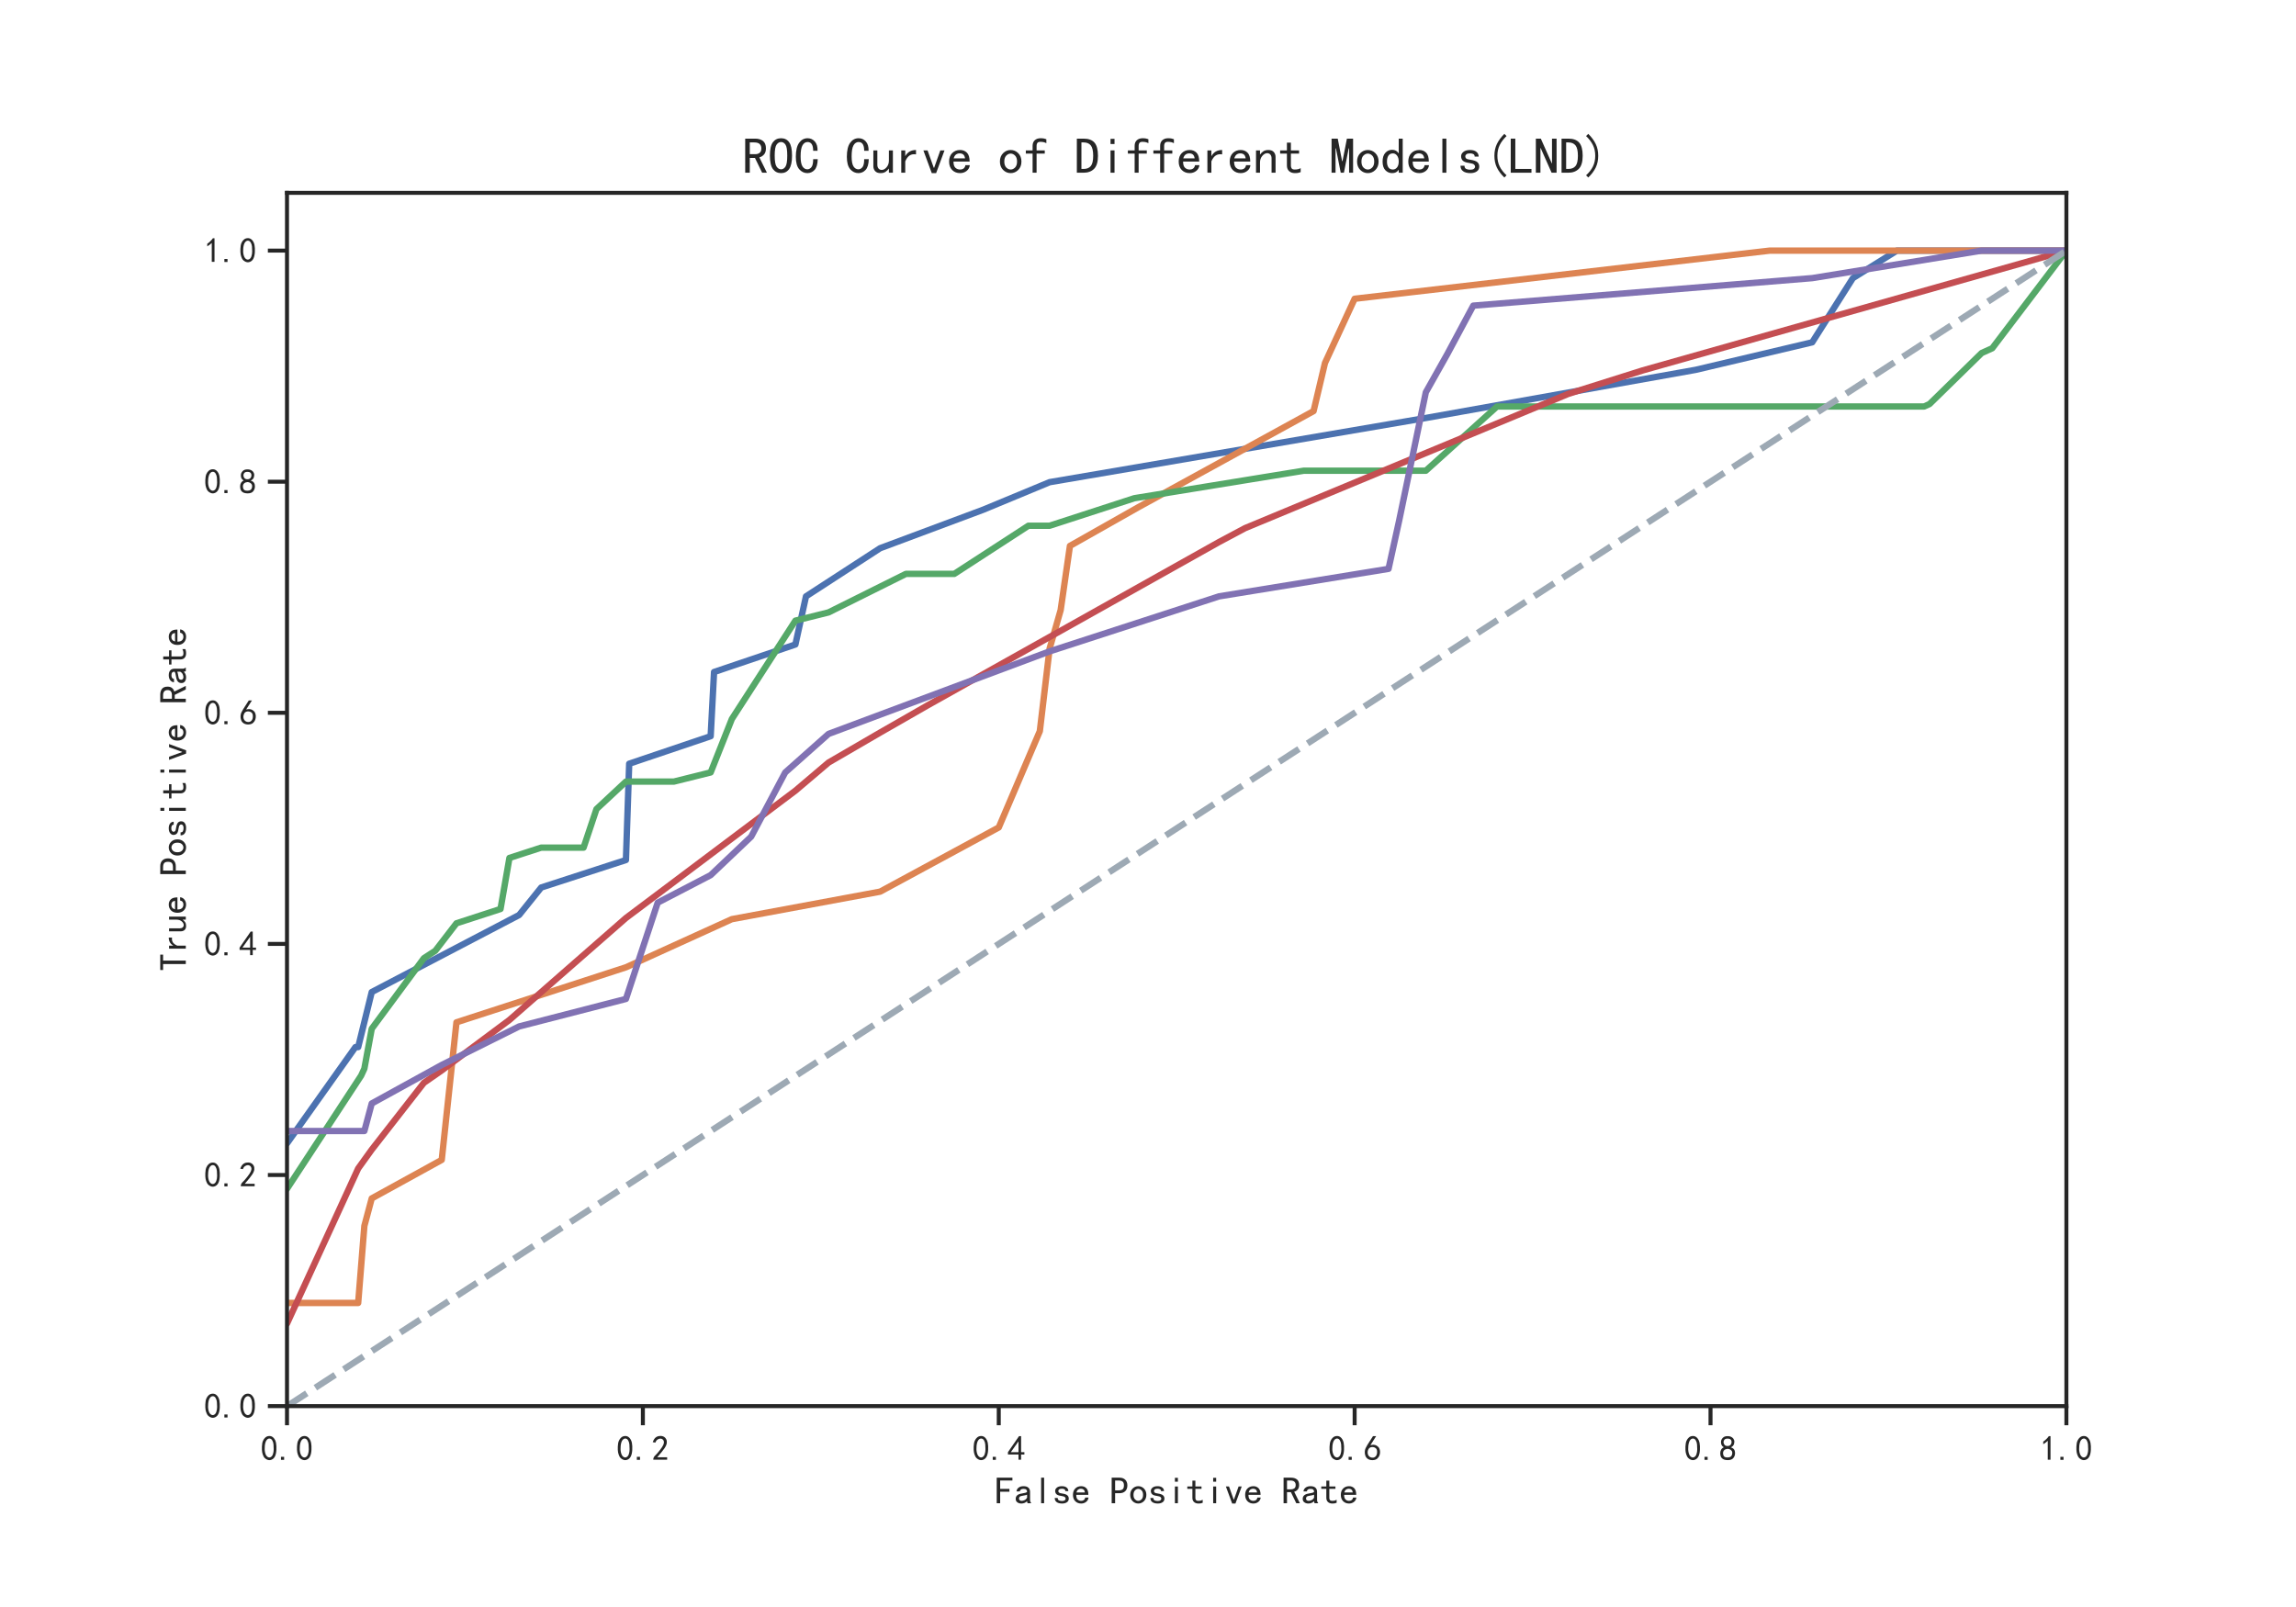
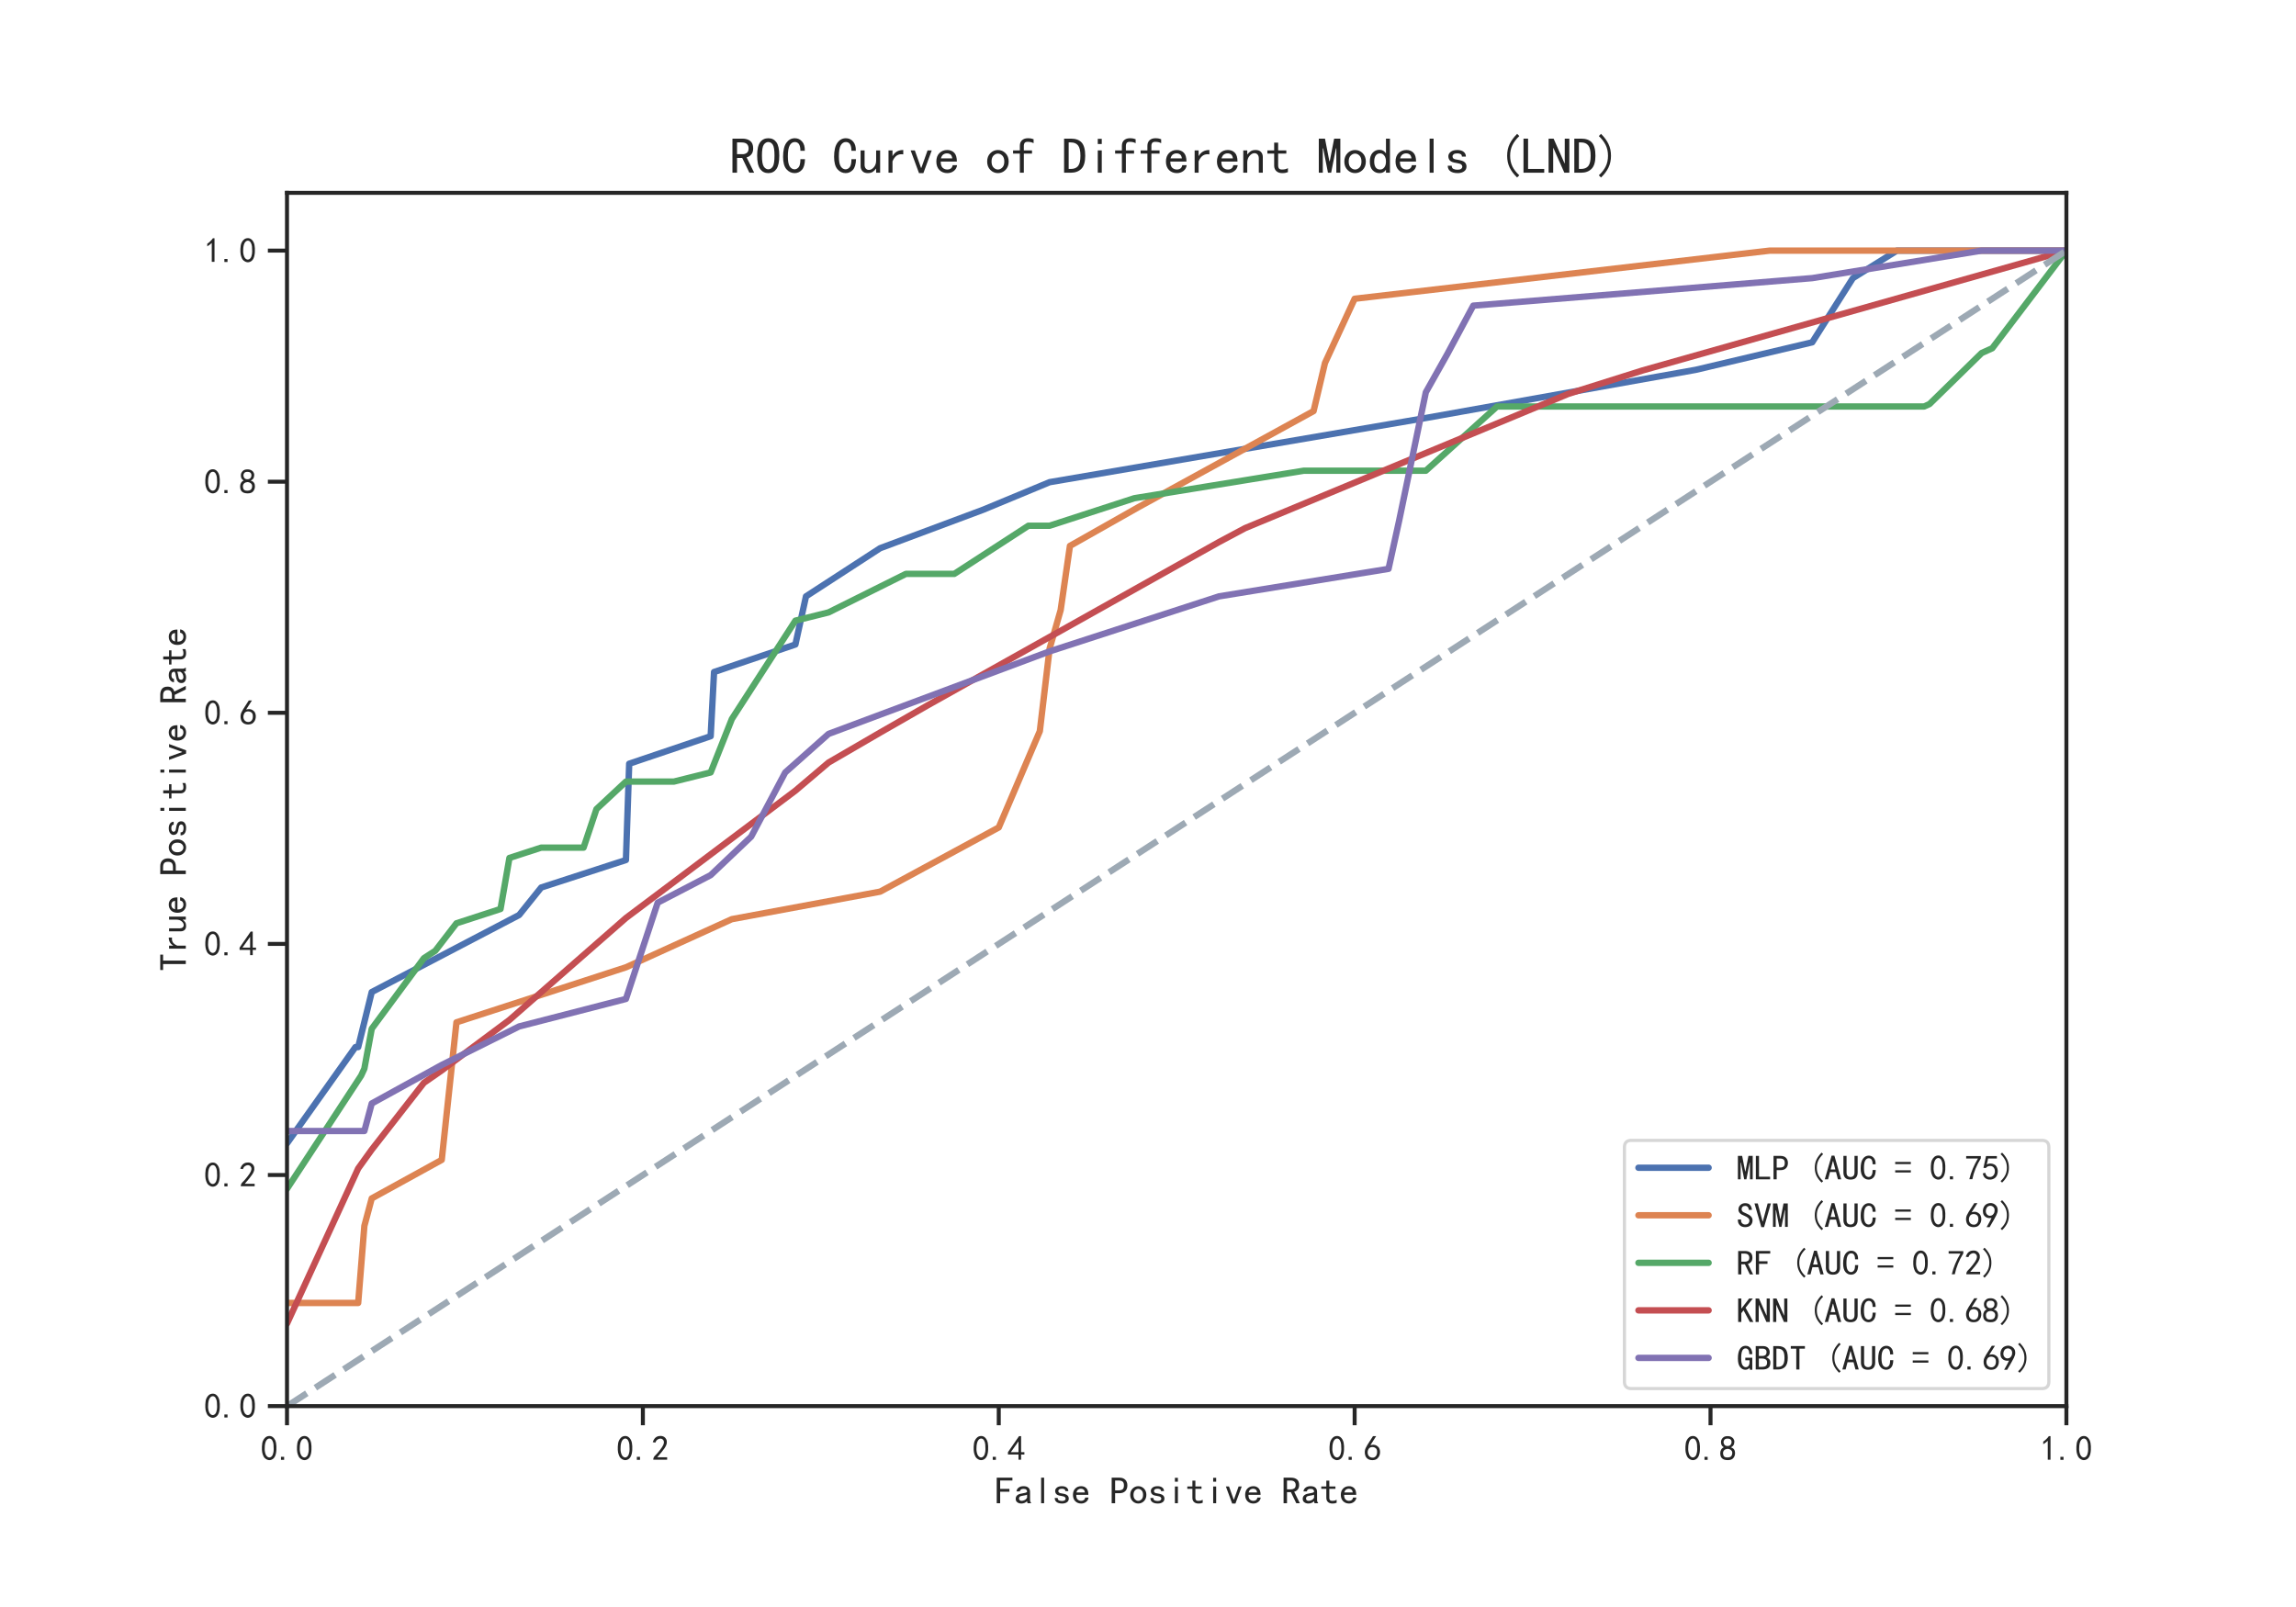
<svg xmlns="http://www.w3.org/2000/svg" xmlns:xlink="http://www.w3.org/1999/xlink" width="720pt" height="504pt" viewBox="0 0 720 504" version="1.1">
  <defs>
    <style type="text/css">*{stroke-linejoin: round; stroke-linecap: butt}</style>
  </defs>
  <g id="figure_1">
    <g id="patch_1">
      <path d="M 0 504  L 720 504  L 720 0  L 0 0  z " style="fill: #ffffff" />
    </g>
    <g id="axes_1">
      <g id="patch_2">
        <path d="M 90 441  L 648 441  L 648 60.48  L 90 60.48  z " style="fill: #ffffff" />
      </g>
      <g id="matplotlib.axis_1">
        <g id="xtick_1">
          <g id="line2d_1">
            <defs>
-               <path id="m2eb7b41cb4" d="M 0 0  L 0 6  " style="stroke: #262626; stroke-width: 1.25" />
-             </defs>
-             <g>
-               <use xlink:href="#m2eb7b41cb4" x="90" y="441" style="fill: #262626; stroke: #262626; stroke-width: 1.25" />
+               <path id="md70f7935f8" d="M 0 0  L 0 6  " style="stroke: #262626; stroke-width: 1.25" />
+             </defs>
+             <g>
+               <use xlink:href="#md70f7935f8" x="90" y="441" style="fill: #262626; stroke: #262626; stroke-width: 1.25" />
            </g>
          </g>
          <g id="text_1">
            <g style="fill: #262626" transform="translate(81.75 458.0625)scale(0.11 -0.11)">
              <defs>
                <path id="SimHei-30" d="M 225 2537  Q 250 3200 412 3587  Q 575 3975 875 4225  Q 1175 4475 1612 4475  Q 2050 4475 2375 4112  Q 2700 3750 2800 3200  Q 2900 2650 2862 1937  Q 2825 1225 2612 775  Q 2400 325 1975 150  Q 1550 -25 1125 187  Q 700 400 525 750  Q 350 1100 275 1487  Q 200 1875 225 2537  z M 750 2687  Q 675 2000 800 1462  Q 925 925 1212 700  Q 1500 475 1800 612  Q 2100 750 2237 1162  Q 2375 1575 2375 2062  Q 2375 2550 2337 2950  Q 2300 3350 2112 3675  Q 1925 4000 1612 4012  Q 1300 4025 1062 3700  Q 825 3375 750 2687  z " transform="scale(0.015625)" />
                <path id="SimHei-2e" d="M 1075 125  L 500 125  L 500 675  L 1075 675  L 1075 125  z " transform="scale(0.015625)" />
              </defs>
              <use xlink:href="#SimHei-30" />
              <use xlink:href="#SimHei-2e" x="50" />
              <use xlink:href="#SimHei-30" x="100" />
            </g>
          </g>
        </g>
        <g id="xtick_2">
          <g id="line2d_2">
            <g>
-               <use xlink:href="#m2eb7b41cb4" x="201.6" y="441" style="fill: #262626; stroke: #262626; stroke-width: 1.25" />
+               <use xlink:href="#md70f7935f8" x="201.6" y="441" style="fill: #262626; stroke: #262626; stroke-width: 1.25" />
            </g>
          </g>
          <g id="text_2">
            <g style="fill: #262626" transform="translate(193.35 458.0625)scale(0.11 -0.11)">
              <defs>
                <path id="SimHei-32" d="M 300 250  Q 325 625 650 925  Q 975 1225 1475 1862  Q 1975 2500 2125 2850  Q 2275 3200 2237 3450  Q 2200 3700 2000 3862  Q 1800 4025 1537 4000  Q 1275 3975 1037 3800  Q 800 3625 675 3275  L 200 3350  Q 400 3925 712 4187  Q 1025 4450 1450 4475  Q 1700 4500 1900 4462  Q 2100 4425 2312 4287  Q 2525 4150 2662 3875  Q 2800 3600 2762 3212  Q 2725 2825 2375 2287  Q 2025 1750 1025 600  L 2825 600  L 2825 150  L 300 150  L 300 250  z " transform="scale(0.015625)" />
              </defs>
              <use xlink:href="#SimHei-30" />
              <use xlink:href="#SimHei-2e" x="50" />
              <use xlink:href="#SimHei-32" x="100" />
            </g>
          </g>
        </g>
        <g id="xtick_3">
          <g id="line2d_3">
            <g>
-               <use xlink:href="#m2eb7b41cb4" x="313.2" y="441" style="fill: #262626; stroke: #262626; stroke-width: 1.25" />
+               <use xlink:href="#md70f7935f8" x="313.2" y="441" style="fill: #262626; stroke: #262626; stroke-width: 1.25" />
            </g>
          </g>
          <g id="text_3">
            <g style="fill: #262626" transform="translate(304.95 458.0625)scale(0.11 -0.11)">
              <defs>
                <path id="SimHei-34" d="M 2000 1100  L 75 1100  L 75 1525  L 2100 4450  L 2475 4450  L 2475 1525  L 3075 1525  L 3075 1100  L 2475 1100  L 2475 150  L 2000 150  L 2000 1100  z M 2000 1525  L 2000 3500  L 600 1525  L 2000 1525  z " transform="scale(0.015625)" />
              </defs>
              <use xlink:href="#SimHei-30" />
              <use xlink:href="#SimHei-2e" x="50" />
              <use xlink:href="#SimHei-34" x="100" />
            </g>
          </g>
        </g>
        <g id="xtick_4">
          <g id="line2d_4">
            <g>
-               <use xlink:href="#m2eb7b41cb4" x="424.8" y="441" style="fill: #262626; stroke: #262626; stroke-width: 1.25" />
+               <use xlink:href="#md70f7935f8" x="424.8" y="441" style="fill: #262626; stroke: #262626; stroke-width: 1.25" />
            </g>
          </g>
          <g id="text_4">
            <g style="fill: #262626" transform="translate(416.55 458.0625)scale(0.11 -0.11)">
              <defs>
                <path id="SimHei-36" d="M 250 1612  Q 275 1975 387 2225  Q 500 2475 725 2850  L 1750 4450  L 2325 4450  L 1275 2800  Q 1950 2975 2350 2750  Q 2750 2525 2887 2237  Q 3025 1950 3037 1612  Q 3050 1275 2937 950  Q 2825 625 2537 362  Q 2250 100 1737 75  Q 1225 50 862 262  Q 500 475 362 862  Q 225 1250 250 1612  z M 1025 787  Q 1250 550 1625 525  Q 2000 500 2250 775  Q 2500 1050 2500 1575  Q 2500 2100 2187 2300  Q 1875 2500 1487 2450  Q 1100 2400 925 2075  Q 750 1750 775 1387  Q 800 1025 1025 787  z " transform="scale(0.015625)" />
              </defs>
              <use xlink:href="#SimHei-30" />
              <use xlink:href="#SimHei-2e" x="50" />
              <use xlink:href="#SimHei-36" x="100" />
            </g>
          </g>
        </g>
        <g id="xtick_5">
          <g id="line2d_5">
            <g>
-               <use xlink:href="#m2eb7b41cb4" x="536.4" y="441" style="fill: #262626; stroke: #262626; stroke-width: 1.25" />
+               <use xlink:href="#md70f7935f8" x="536.4" y="441" style="fill: #262626; stroke: #262626; stroke-width: 1.25" />
            </g>
          </g>
          <g id="text_5">
            <g style="fill: #262626" transform="translate(528.15 458.0625)scale(0.11 -0.11)">
              <defs>
                <path id="SimHei-38" d="M 175 1375  Q 175 1675 325 1962  Q 475 2250 825 2425  Q 525 2600 425 2812  Q 325 3025 312 3300  Q 300 3575 387 3775  Q 475 3975 650 4150  Q 825 4325 1037 4387  Q 1250 4450 1500 4450  Q 1750 4450 1950 4400  Q 2150 4350 2375 4187  Q 2600 4025 2700 3725  Q 2800 3425 2687 3025  Q 2575 2625 2100 2400  Q 2525 2275 2700 2012  Q 2875 1750 2875 1375  Q 2875 1000 2762 775  Q 2650 550 2512 400  Q 2375 250 2137 162  Q 1900 75 1537 75  Q 1175 75 912 162  Q 650 250 475 425  Q 300 600 237 837  Q 175 1075 175 1375  z M 687 1400  Q 675 1100 787 875  Q 900 650 1200 587  Q 1500 525 1825 600  Q 2150 675 2275 950  Q 2400 1225 2362 1500  Q 2325 1775 2050 1962  Q 1775 2150 1450 2125  Q 1125 2100 912 1900  Q 700 1700 687 1400  z M 775 3350  Q 775 3100 950 2875  Q 1125 2650 1500 2650  Q 1875 2650 2062 2875  Q 2250 3100 2237 3412  Q 2225 3725 2012 3875  Q 1800 4025 1437 4000  Q 1075 3975 925 3787  Q 775 3600 775 3350  z " transform="scale(0.015625)" />
              </defs>
              <use xlink:href="#SimHei-30" />
              <use xlink:href="#SimHei-2e" x="50" />
              <use xlink:href="#SimHei-38" x="100" />
            </g>
          </g>
        </g>
        <g id="xtick_6">
          <g id="line2d_6">
            <g>
-               <use xlink:href="#m2eb7b41cb4" x="648" y="441" style="fill: #262626; stroke: #262626; stroke-width: 1.25" />
+               <use xlink:href="#md70f7935f8" x="648" y="441" style="fill: #262626; stroke: #262626; stroke-width: 1.25" />
            </g>
          </g>
          <g id="text_6">
            <g style="fill: #262626" transform="translate(639.75 458.0625)scale(0.11 -0.11)">
              <defs>
                <path id="SimHei-31" d="M 1400 3600  Q 1075 3275 575 2975  L 575 3450  Q 1200 3875 1600 4450  L 1900 4450  L 1900 150  L 1400 150  L 1400 3600  z " transform="scale(0.015625)" />
              </defs>
              <use xlink:href="#SimHei-31" />
              <use xlink:href="#SimHei-2e" x="50" />
              <use xlink:href="#SimHei-30" x="100" />
            </g>
          </g>
        </g>
        <g id="text_7">
          <g style="fill: #262626" transform="translate(312 471.6875)scale(0.12 -0.12)">
            <defs>
              <path id="SimHei-46" d="M 2925 3925  L 875 3925  L 875 2525  L 2425 2525  L 2425 2050  L 875 2050  L 875 125  L 300 125  L 300 4400  L 2925 4400  L 2925 3925  z " transform="scale(0.015625)" />
              <path id="SimHei-61" d="M 2875 125  L 2275 125  Q 2225 175 2200 262  Q 2175 350 2175 475  Q 2000 275 1750 175  Q 1500 75 1225 75  Q 825 75 550 275  Q 275 475 275 850  Q 275 1225 525 1450  Q 775 1675 1300 1750  Q 1650 1800 1912 1875  Q 2175 1950 2175 2075  Q 2175 2225 2062 2375  Q 1950 2525 1575 2525  Q 1275 2525 1137 2412  Q 1000 2300 950 2100  L 400 2100  Q 450 2500 762 2737  Q 1075 2975 1575 2975  Q 2125 2975 2400 2725  Q 2675 2475 2675 2025  L 2675 650  Q 2675 500 2725 375  Q 2775 250 2875 125  z M 2175 1050  L 2175 1550  Q 2025 1500 1887 1462  Q 1750 1425 1425 1375  Q 1050 1325 937 1200  Q 825 1075 825 900  Q 825 750 937 637  Q 1050 525 1275 525  Q 1500 525 1762 650  Q 2025 775 2175 1050  z " transform="scale(0.015625)" />
              <path id="SimHei-6c" d="M 1825 125  L 1325 125  L 1325 4400  L 1825 4400  L 1825 125  z " transform="scale(0.015625)" />
              <path id="SimHei-73" d="M 2750 900  Q 2750 500 2437 287  Q 2125 75 1650 75  Q 1050 75 725 312  Q 400 550 400 1000  L 900 1000  Q 900 700 1112 600  Q 1325 500 1625 500  Q 1925 500 2075 612  Q 2225 725 2225 900  Q 2225 1025 2100 1150  Q 1975 1275 1475 1350  Q 900 1425 687 1637  Q 475 1850 475 2200  Q 475 2500 762 2737  Q 1050 2975 1600 2975  Q 2100 2975 2387 2750  Q 2675 2525 2675 2150  L 2175 2150  Q 2175 2375 2012 2462  Q 1850 2550 1600 2550  Q 1275 2550 1137 2437  Q 1000 2325 1000 2175  Q 1000 2000 1125 1900  Q 1250 1800 1650 1750  Q 2300 1650 2525 1437  Q 2750 1225 2750 900  z " transform="scale(0.015625)" />
              <path id="SimHei-65" d="M 2850 1075  Q 2800 625 2450 350  Q 2100 75 1625 75  Q 1025 75 637 462  Q 250 850 250 1525  Q 250 2200 637 2587  Q 1025 2975 1625 2975  Q 2150 2975 2487 2637  Q 2825 2300 2825 1525  L 800 1525  Q 800 975 1037 750  Q 1275 525 1625 525  Q 1900 525 2075 662  Q 2250 800 2300 1075  L 2850 1075  z M 2250 1925  Q 2200 2275 2025 2412  Q 1850 2550 1575 2550  Q 1325 2550 1125 2412  Q 925 2275 825 1925  L 2250 1925  z " transform="scale(0.015625)" />
              <path id="SimHei-20" transform="scale(0.015625)" />
              <path id="SimHei-50" d="M 2950 3100  Q 2950 2500 2600 2150  Q 2250 1800 1625 1800  L 900 1800  L 900 125  L 325 125  L 325 4400  L 1625 4400  Q 2250 4400 2600 4050  Q 2950 3700 2950 3100  z M 2375 3100  Q 2375 3575 2150 3750  Q 1925 3925 1475 3925  L 900 3925  L 900 2275  L 1475 2275  Q 1925 2275 2150 2450  Q 2375 2625 2375 3100  z " transform="scale(0.015625)" />
              <path id="SimHei-6f" d="M 2925 1525  Q 2925 875 2525 475  Q 2125 75 1575 75  Q 1025 75 625 475  Q 225 875 225 1525  Q 225 2175 625 2575  Q 1025 2975 1575 2975  Q 2125 2975 2525 2575  Q 2925 2175 2925 1525  z M 2375 1525  Q 2375 2025 2125 2275  Q 1875 2525 1575 2525  Q 1275 2525 1025 2275  Q 775 2025 775 1525  Q 775 1025 1025 775  Q 1275 525 1575 525  Q 1875 525 2125 775  Q 2375 1025 2375 1525  z " transform="scale(0.015625)" />
              <path id="SimHei-69" d="M 1800 3725  L 1300 3725  L 1300 4375  L 1800 4375  L 1800 3725  z M 1800 125  L 1300 125  L 1300 2925  L 1800 2925  L 1800 125  z " transform="scale(0.015625)" />
              <path id="SimHei-74" d="M 2750 200  Q 2625 150 2462 112  Q 2300 75 2025 75  Q 1575 75 1300 325  Q 1025 575 1025 1025  L 1025 2525  L 175 2525  L 175 2925  L 1025 2925  L 1025 3900  L 1525 3900  L 1525 2925  L 2550 2925  L 2550 2525  L 1525 2525  L 1525 1000  Q 1525 800 1625 662  Q 1725 525 2000 525  Q 2275 525 2450 575  Q 2625 625 2750 700  L 2750 200  z " transform="scale(0.015625)" />
              <path id="SimHei-76" d="M 2875 2925  L 1825 75  L 1275 75  L 225 2925  L 750 2925  L 1525 750  L 1575 750  L 2350 2925  L 2875 2925  z " transform="scale(0.015625)" />
              <path id="SimHei-52" d="M 3000 125  L 2400 125  L 1500 1975  L 850 1975  L 850 125  L 275 125  L 275 4400  L 1525 4400  Q 2125 4400 2500 4112  Q 2875 3825 2875 3175  Q 2875 2675 2625 2400  Q 2375 2125 2050 2050  L 3000 125  z M 2300 3175  Q 2300 3525 2087 3725  Q 1875 3925 1400 3925  L 850 3925  L 850 2450  L 1550 2450  Q 1850 2450 2075 2612  Q 2300 2775 2300 3175  z " transform="scale(0.015625)" />
            </defs>
            <use xlink:href="#SimHei-46" />
            <use xlink:href="#SimHei-61" x="50" />
            <use xlink:href="#SimHei-6c" x="100" />
            <use xlink:href="#SimHei-73" x="150" />
            <use xlink:href="#SimHei-65" x="200" />
            <use xlink:href="#SimHei-20" x="250" />
            <use xlink:href="#SimHei-50" x="300" />
            <use xlink:href="#SimHei-6f" x="350" />
            <use xlink:href="#SimHei-73" x="400" />
            <use xlink:href="#SimHei-69" x="450" />
            <use xlink:href="#SimHei-74" x="500" />
            <use xlink:href="#SimHei-69" x="550" />
            <use xlink:href="#SimHei-76" x="600" />
            <use xlink:href="#SimHei-65" x="650" />
            <use xlink:href="#SimHei-20" x="700" />
            <use xlink:href="#SimHei-52" x="750" />
            <use xlink:href="#SimHei-61" x="800" />
            <use xlink:href="#SimHei-74" x="850" />
            <use xlink:href="#SimHei-65" x="900" />
          </g>
        </g>
      </g>
      <g id="matplotlib.axis_2">
        <g id="ytick_1">
          <g id="line2d_7">
            <defs>
-               <path id="m911f2fce34" d="M 0 0  L -6 0  " style="stroke: #262626; stroke-width: 1.25" />
-             </defs>
-             <g>
-               <use xlink:href="#m911f2fce34" x="90" y="441" style="fill: #262626; stroke: #262626; stroke-width: 1.25" />
+               <path id="m4fde176e59" d="M 0 0  L -6 0  " style="stroke: #262626; stroke-width: 1.25" />
+             </defs>
+             <g>
+               <use xlink:href="#m4fde176e59" x="90" y="441" style="fill: #262626; stroke: #262626; stroke-width: 1.25" />
            </g>
          </g>
          <g id="text_8">
            <g style="fill: #262626" transform="translate(64 444.7812)scale(0.11 -0.11)">
              <use xlink:href="#SimHei-30" />
              <use xlink:href="#SimHei-2e" x="50" />
              <use xlink:href="#SimHei-30" x="100" />
            </g>
          </g>
        </g>
        <g id="ytick_2">
          <g id="line2d_8">
            <g>
-               <use xlink:href="#m911f2fce34" x="90" y="368.52" style="fill: #262626; stroke: #262626; stroke-width: 1.25" />
+               <use xlink:href="#m4fde176e59" x="90" y="368.52" style="fill: #262626; stroke: #262626; stroke-width: 1.25" />
            </g>
          </g>
          <g id="text_9">
            <g style="fill: #262626" transform="translate(64 372.3012)scale(0.11 -0.11)">
              <use xlink:href="#SimHei-30" />
              <use xlink:href="#SimHei-2e" x="50" />
              <use xlink:href="#SimHei-32" x="100" />
            </g>
          </g>
        </g>
        <g id="ytick_3">
          <g id="line2d_9">
            <g>
-               <use xlink:href="#m911f2fce34" x="90" y="296.04" style="fill: #262626; stroke: #262626; stroke-width: 1.25" />
+               <use xlink:href="#m4fde176e59" x="90" y="296.04" style="fill: #262626; stroke: #262626; stroke-width: 1.25" />
            </g>
          </g>
          <g id="text_10">
            <g style="fill: #262626" transform="translate(64 299.8213)scale(0.11 -0.11)">
              <use xlink:href="#SimHei-30" />
              <use xlink:href="#SimHei-2e" x="50" />
              <use xlink:href="#SimHei-34" x="100" />
            </g>
          </g>
        </g>
        <g id="ytick_4">
          <g id="line2d_10">
            <g>
-               <use xlink:href="#m911f2fce34" x="90" y="223.56" style="fill: #262626; stroke: #262626; stroke-width: 1.25" />
+               <use xlink:href="#m4fde176e59" x="90" y="223.56" style="fill: #262626; stroke: #262626; stroke-width: 1.25" />
            </g>
          </g>
          <g id="text_11">
            <g style="fill: #262626" transform="translate(64 227.3413)scale(0.11 -0.11)">
              <use xlink:href="#SimHei-30" />
              <use xlink:href="#SimHei-2e" x="50" />
              <use xlink:href="#SimHei-36" x="100" />
            </g>
          </g>
        </g>
        <g id="ytick_5">
          <g id="line2d_11">
            <g>
-               <use xlink:href="#m911f2fce34" x="90" y="151.08" style="fill: #262626; stroke: #262626; stroke-width: 1.25" />
+               <use xlink:href="#m4fde176e59" x="90" y="151.08" style="fill: #262626; stroke: #262626; stroke-width: 1.25" />
            </g>
          </g>
          <g id="text_12">
            <g style="fill: #262626" transform="translate(64 154.8613)scale(0.11 -0.11)">
              <use xlink:href="#SimHei-30" />
              <use xlink:href="#SimHei-2e" x="50" />
              <use xlink:href="#SimHei-38" x="100" />
            </g>
          </g>
        </g>
        <g id="ytick_6">
          <g id="line2d_12">
            <g>
-               <use xlink:href="#m911f2fce34" x="90" y="78.6" style="fill: #262626; stroke: #262626; stroke-width: 1.25" />
+               <use xlink:href="#m4fde176e59" x="90" y="78.6" style="fill: #262626; stroke: #262626; stroke-width: 1.25" />
            </g>
          </g>
          <g id="text_13">
            <g style="fill: #262626" transform="translate(64 82.38125)scale(0.11 -0.11)">
              <use xlink:href="#SimHei-31" />
              <use xlink:href="#SimHei-2e" x="50" />
              <use xlink:href="#SimHei-30" x="100" />
            </g>
          </g>
        </g>
        <g id="text_14">
          <g style="fill: #262626" transform="translate(58.5 304.74)rotate(-90)scale(0.12 -0.12)">
            <defs>
              <path id="SimHei-54" d="M 2850 3925  L 1850 3925  L 1850 125  L 1275 125  L 1275 3925  L 275 3925  L 275 4400  L 2850 4400  L 2850 3925  z " transform="scale(0.015625)" />
              <path id="SimHei-72" d="M 2500 2425  Q 2025 2500 1700 2287  Q 1375 2075 1150 1550  L 1150 125  L 650 125  L 650 2925  L 1150 2925  L 1150 2200  Q 1375 2600 1712 2787  Q 2050 2975 2500 2975  L 2500 2425  z " transform="scale(0.015625)" />
              <path id="SimHei-75" d="M 2800 125  L 2300 125  L 2300 650  Q 2100 375 1862 225  Q 1625 75 1250 75  Q 800 75 575 325  Q 350 575 350 950  L 350 2925  L 850 2925  L 850 1125  Q 850 825 1000 650  Q 1150 475 1400 475  Q 1725 475 2012 812  Q 2300 1150 2300 1650  L 2300 2925  L 2800 2925  L 2800 125  z " transform="scale(0.015625)" />
            </defs>
            <use xlink:href="#SimHei-54" />
            <use xlink:href="#SimHei-72" x="50" />
            <use xlink:href="#SimHei-75" x="100" />
            <use xlink:href="#SimHei-65" x="150" />
            <use xlink:href="#SimHei-20" x="200" />
            <use xlink:href="#SimHei-50" x="250" />
            <use xlink:href="#SimHei-6f" x="300" />
            <use xlink:href="#SimHei-73" x="350" />
            <use xlink:href="#SimHei-69" x="400" />
            <use xlink:href="#SimHei-74" x="450" />
            <use xlink:href="#SimHei-69" x="500" />
            <use xlink:href="#SimHei-76" x="550" />
            <use xlink:href="#SimHei-65" x="600" />
            <use xlink:href="#SimHei-20" x="650" />
            <use xlink:href="#SimHei-52" x="700" />
            <use xlink:href="#SimHei-61" x="750" />
            <use xlink:href="#SimHei-74" x="800" />
            <use xlink:href="#SimHei-65" x="850" />
          </g>
        </g>
      </g>
      <g id="line2d_13">
-         <path d="M 90 358.597  L 111.462 328.397  L 112.32 328.397  L 116.571 311.14  L 162.783 286.98  L 169.714 278.351  L 196.286 269.723  L 197.308 239.523  L 222.857 230.894  L 223.92 210.761  L 249.429 202.132  L 252.75 187.032  L 276 171.932  L 308.348 159.852  L 329.143 151.224  L 447.12 131.09  L 531.75 115.99  L 568.286 107.362  L 581.04 87.229  L 594.857 78.6  L 648 78.6  " clip-path="url(#pbc9d382564)" style="fill: none; stroke: #4c72b0; stroke-width: 2; stroke-linecap: round" />
+         <path d="M 90 358.597  L 111.462 328.397  L 112.32 328.397  L 116.571 311.14  L 162.783 286.98  L 169.714 278.351  L 196.286 269.723  L 197.308 239.523  L 222.857 230.894  L 223.92 210.761  L 249.429 202.132  L 252.75 187.032  L 276 171.932  L 308.348 159.852  L 329.143 151.224  L 447.12 131.09  L 531.75 115.99  L 568.286 107.362  L 581.04 87.229  L 594.857 78.6  L 648 78.6  " clip-path="url(#pd10f0ccc57)" style="fill: none; stroke: #4c72b0; stroke-width: 2; stroke-linecap: round" />
      </g>
      <g id="line2d_14">
-         <path d="M 90 408.643  L 111.462 408.643  L 112.32 408.643  L 114.261 384.483  L 116.571 375.854  L 138.522 363.774  L 143.143 320.631  L 196.286 303.374  L 229.5 288.274  L 276 279.646  L 313.2 259.512  L 326.077 229.312  L 329.143 203.427  L 332.609 191.347  L 335.52 171.213  L 356.87 159.133  L 411.923 128.933  L 415.5 113.833  L 424.8 93.7  L 555 78.6  L 648 78.6  " clip-path="url(#pbc9d382564)" style="fill: none; stroke: #dd8452; stroke-width: 2; stroke-linecap: round" />
+         <path d="M 90 408.643  L 111.462 408.643  L 112.32 408.643  L 114.261 384.483  L 116.571 375.854  L 138.522 363.774  L 143.143 320.631  L 196.286 303.374  L 229.5 288.274  L 276 279.646  L 313.2 259.512  L 326.077 229.312  L 329.143 203.427  L 332.609 191.347  L 335.52 171.213  L 356.87 159.133  L 411.923 128.933  L 415.5 113.833  L 424.8 93.7  L 555 78.6  L 648 78.6  " clip-path="url(#pd10f0ccc57)" style="fill: none; stroke: #dd8452; stroke-width: 2; stroke-linecap: round" />
      </g>
      <g id="line2d_15">
-         <path d="M 90 372.834  L 113.25 337.349  L 114.261 335.15  L 116.571 322.645  L 132.923 300.52  L 134.64 299.405  L 136.5 298.197  L 143.143 289.569  L 156.96 285.082  L 159.75 269.076  L 169.714 265.84  L 175.846 265.84  L 183 265.84  L 187.043 253.76  L 196.286 245.131  L 201.6 245.131  L 211.304 245.131  L 218.769 243.273  L 222.857 242.255  L 229.5 225.501  L 249.429 194.654  L 259.826 192.066  L 261.692 191.136  L 276 184.012  L 284.087 179.986  L 290.88 179.986  L 299.25 179.986  L 322.5 164.886  L 326.077 164.886  L 329.143 164.886  L 332.609 163.76  L 335.52 162.815  L 355.714 156.257  L 369 154.1  L 390.462 150.615  L 392.25 150.325  L 405.391 148.191  L 408.857 147.629  L 438.75 147.629  L 447.12 147.629  L 469.44 127.495  L 476.308 127.495  L 502.435 127.495  L 515.143 127.495  L 531.75 127.495  L 536.4 127.495  L 541.714 127.495  L 562.154 127.495  L 568.286 127.495  L 575.217 127.495  L 581.04 127.495  L 594.857 127.495  L 599.478 127.495  L 603.36 127.495  L 605.077 126.721  L 621.429 110.717  L 624.75 109.219  L 648 78.6  " clip-path="url(#pbc9d382564)" style="fill: none; stroke: #55a868; stroke-width: 2; stroke-linecap: round" />
+         <path d="M 90 372.834  L 113.25 337.349  L 114.261 335.15  L 116.571 322.645  L 132.923 300.52  L 134.64 299.405  L 136.5 298.197  L 143.143 289.569  L 156.96 285.082  L 159.75 269.076  L 169.714 265.84  L 175.846 265.84  L 183 265.84  L 187.043 253.76  L 196.286 245.131  L 201.6 245.131  L 211.304 245.131  L 218.769 243.273  L 222.857 242.255  L 229.5 225.501  L 249.429 194.654  L 259.826 192.066  L 261.692 191.136  L 276 184.012  L 284.087 179.986  L 290.88 179.986  L 299.25 179.986  L 322.5 164.886  L 326.077 164.886  L 329.143 164.886  L 332.609 163.76  L 335.52 162.815  L 355.714 156.257  L 369 154.1  L 390.462 150.615  L 392.25 150.325  L 405.391 148.191  L 408.857 147.629  L 438.75 147.629  L 447.12 147.629  L 469.44 127.495  L 476.308 127.495  L 502.435 127.495  L 515.143 127.495  L 531.75 127.495  L 536.4 127.495  L 541.714 127.495  L 562.154 127.495  L 568.286 127.495  L 575.217 127.495  L 581.04 127.495  L 594.857 127.495  L 599.478 127.495  L 603.36 127.495  L 605.077 126.721  L 621.429 110.717  L 624.75 109.219  L 648 78.6  " clip-path="url(#pd10f0ccc57)" style="fill: none; stroke: #55a868; stroke-width: 2; stroke-linecap: round" />
      </g>
      <g id="line2d_16">
-         <path d="M 90 415.114  L 112.32 366.472  L 113.25 365.179  L 116.571 360.563  L 132.923 339.603  L 138.522 335.71  L 159.75 319.889  L 196.286 287.915  L 249.429 247.981  L 259.826 239.155  L 276 229.754  L 290.88 221.226  L 382.286 169.986  L 390.462 165.63  L 491.76 123.542  L 515.143 116.17  L 648 78.6  " clip-path="url(#pbc9d382564)" style="fill: none; stroke: #c44e52; stroke-width: 2; stroke-linecap: round" />
+         <path d="M 90 415.114  L 112.32 366.472  L 113.25 365.179  L 116.571 360.563  L 132.923 339.603  L 138.522 335.71  L 159.75 319.889  L 196.286 287.915  L 249.429 247.981  L 259.826 239.155  L 276 229.754  L 290.88 221.226  L 382.286 169.986  L 390.462 165.63  L 491.76 123.542  L 515.143 116.17  L 648 78.6  " clip-path="url(#pd10f0ccc57)" style="fill: none; stroke: #c44e52; stroke-width: 2; stroke-linecap: round" />
      </g>
      <g id="line2d_17">
-         <path d="M 90 354.714  L 112.32 354.714  L 113.25 354.714  L 114.261 354.714  L 116.571 346.086  L 138.522 334.006  L 162.783 321.926  L 196.286 313.297  L 206.25 283.097  L 222.857 274.469  L 235.565 262.389  L 246.24 242.255  L 259.826 230.175  L 329.143 204.29  L 382.286 187.032  L 435.429 178.404  L 438.75 163.304  L 447.12 123.037  L 453.913 110.957  L 462 95.857  L 568.286 87.229  L 621.429 78.6  L 648 78.6  " clip-path="url(#pbc9d382564)" style="fill: none; stroke: #8172b3; stroke-width: 2; stroke-linecap: round" />
+         <path d="M 90 354.714  L 112.32 354.714  L 113.25 354.714  L 114.261 354.714  L 116.571 346.086  L 138.522 334.006  L 162.783 321.926  L 196.286 313.297  L 206.25 283.097  L 222.857 274.469  L 235.565 262.389  L 246.24 242.255  L 259.826 230.175  L 329.143 204.29  L 382.286 187.032  L 435.429 178.404  L 438.75 163.304  L 447.12 123.037  L 453.913 110.957  L 462 95.857  L 568.286 87.229  L 621.429 78.6  L 648 78.6  " clip-path="url(#pd10f0ccc57)" style="fill: none; stroke: #8172b3; stroke-width: 2; stroke-linecap: round" />
      </g>
      <g id="line2d_18">
-         <path d="M 90 441  L 648 78.6  " clip-path="url(#pbc9d382564)" style="fill: none; stroke-dasharray: 7.4,3.2; stroke-dashoffset: 0; stroke: #9da9b4; stroke-width: 2" />
+         <path d="M 90 441  L 648 78.6  " clip-path="url(#pd10f0ccc57)" style="fill: none; stroke-dasharray: 7.4,3.2; stroke-dashoffset: 0; stroke: #9da9b4; stroke-width: 2" />
      </g>
      <g id="patch_3">
        <path d="M 90 441  L 90 60.48  " style="fill: none; stroke: #262626; stroke-width: 1.25; stroke-linejoin: miter; stroke-linecap: square" />
      </g>
      <g id="patch_4">
        <path d="M 648 441  L 648 60.48  " style="fill: none; stroke: #262626; stroke-width: 1.25; stroke-linejoin: miter; stroke-linecap: square" />
      </g>
      <g id="patch_5">
        <path d="M 90 441  L 648 441  " style="fill: none; stroke: #262626; stroke-width: 1.25; stroke-linejoin: miter; stroke-linecap: square" />
      </g>
      <g id="patch_6">
        <path d="M 90 60.48  L 648 60.48  " style="fill: none; stroke: #262626; stroke-width: 1.25; stroke-linejoin: miter; stroke-linecap: square" />
      </g>
      <g id="text_15">
-         <g style="fill: #262626" transform="translate(233 54.48)scale(0.16 -0.16)">
+         <g style="fill: #262626" transform="translate(229 54.48)scale(0.16 -0.16)">
          <defs>
            <path id="SimHei-4f" d="M 2950 2275  Q 2950 1100 2587 587  Q 2225 75 1575 75  Q 925 75 550 587  Q 175 1100 175 2275  Q 175 3450 550 3950  Q 925 4450 1575 4450  Q 2225 4450 2587 3950  Q 2950 3450 2950 2275  z M 2350 2275  Q 2350 3325 2125 3650  Q 1900 3975 1575 3975  Q 1250 3975 1012 3650  Q 775 3325 775 2275  Q 775 1225 1012 887  Q 1250 550 1575 550  Q 1900 550 2125 887  Q 2350 1225 2350 2275  z " transform="scale(0.015625)" />
            <path id="SimHei-43" d="M 2975 1825  Q 2950 875 2575 475  Q 2200 75 1675 75  Q 1075 75 650 562  Q 225 1050 225 2125  Q 225 3300 637 3875  Q 1050 4450 1700 4450  Q 2250 4450 2612 4037  Q 2975 3625 2950 2875  L 2400 2875  Q 2400 3425 2225 3700  Q 2050 3975 1700 3975  Q 1300 3975 1062 3562  Q 825 3150 825 2175  Q 825 1275 1062 912  Q 1300 550 1675 550  Q 1950 550 2175 812  Q 2400 1075 2400 1825  L 2975 1825  z " transform="scale(0.015625)" />
            <path id="SimHei-66" d="M 2850 3825  Q 2725 3900 2550 3950  Q 2375 4000 2100 4000  Q 1825 4000 1725 3862  Q 1625 3725 1625 3525  L 1625 2925  L 2650 2925  L 2650 2525  L 1625 2525  L 1625 125  L 1125 125  L 1125 2525  L 275 2525  L 275 2925  L 1125 2925  L 1125 3500  Q 1125 3950 1400 4200  Q 1675 4450 2125 4450  Q 2400 4450 2562 4412  Q 2725 4375 2850 4325  L 2850 3825  z " transform="scale(0.015625)" />
            <path id="SimHei-44" d="M 2925 2250  Q 2925 1100 2437 612  Q 1950 125 1125 125  L 275 125  L 275 4400  L 1125 4400  Q 2050 4400 2487 3900  Q 2925 3400 2925 2250  z M 2325 2250  Q 2325 3175 2025 3550  Q 1725 3925 1125 3925  L 850 3925  L 850 600  L 1125 600  Q 1725 600 2025 962  Q 2325 1325 2325 2250  z " transform="scale(0.015625)" />
            <path id="SimHei-6e" d="M 2800 125  L 2300 125  L 2300 1925  Q 2300 2225 2150 2400  Q 2000 2575 1750 2575  Q 1425 2575 1137 2237  Q 850 1900 850 1400  L 850 125  L 350 125  L 350 2925  L 850 2925  L 850 2400  Q 1050 2675 1287 2825  Q 1525 2975 1900 2975  Q 2350 2975 2575 2725  Q 2800 2475 2800 2100  L 2800 125  z " transform="scale(0.015625)" />
            <path id="SimHei-4d" d="M 2925 125  L 2425 125  L 2425 3175  L 2375 3175  L 1775 125  L 1375 125  L 775 3175  L 725 3175  L 725 125  L 225 125  L 225 4400  L 1000 4400  L 1550 1575  L 1600 1575  L 2150 4400  L 2925 4400  L 2925 125  z " transform="scale(0.015625)" />
            <path id="SimHei-64" d="M 2750 125  L 2250 125  L 2250 500  Q 2100 275 1900 175  Q 1700 75 1425 75  Q 925 75 575 437  Q 225 800 225 1525  Q 225 2250 575 2625  Q 925 3000 1425 3000  Q 1700 3000 1900 2887  Q 2100 2775 2250 2550  L 2250 4400  L 2750 4400  L 2750 125  z M 2250 1525  Q 2250 2000 2037 2275  Q 1825 2550 1525 2550  Q 1150 2550 962 2275  Q 775 2000 775 1525  Q 775 1050 962 787  Q 1150 525 1525 525  Q 1825 525 2037 787  Q 2250 1050 2250 1525  z " transform="scale(0.015625)" />
            <path id="SimHei-28" d="M 2975 -200  L 2700 -475  Q 2075 125 1762 775  Q 1450 1425 1450 2250  Q 1450 3075 1762 3725  Q 2075 4375 2700 5000  L 2975 4725  Q 2400 4175 2112 3587  Q 1825 3000 1825 2250  Q 1825 1500 2112 912  Q 2400 325 2975 -200  z " transform="scale(0.015625)" />
            <path id="SimHei-4c" d="M 2900 125  L 300 125  L 300 4400  L 875 4400  L 875 600  L 2900 600  L 2900 125  z " transform="scale(0.015625)" />
            <path id="SimHei-4e" d="M 2850 125  L 2225 125  L 850 3225  L 825 3225  L 825 125  L 250 125  L 250 4400  L 875 4400  L 2250 1300  L 2275 1300  L 2275 4400  L 2850 4400  L 2850 125  z " transform="scale(0.015625)" />
            <path id="SimHei-29" d="M 1675 2250  Q 1675 1425 1362 775  Q 1050 125 425 -475  L 150 -200  Q 725 325 1012 912  Q 1300 1500 1300 2250  Q 1300 3000 1012 3587  Q 725 4175 150 4725  L 425 5000  Q 1050 4375 1362 3725  Q 1675 3075 1675 2250  z " transform="scale(0.015625)" />
          </defs>
          <use xlink:href="#SimHei-52" />
          <use xlink:href="#SimHei-4f" x="50" />
          <use xlink:href="#SimHei-43" x="100" />
          <use xlink:href="#SimHei-20" x="150" />
          <use xlink:href="#SimHei-43" x="200" />
          <use xlink:href="#SimHei-75" x="250" />
          <use xlink:href="#SimHei-72" x="300" />
          <use xlink:href="#SimHei-76" x="350" />
          <use xlink:href="#SimHei-65" x="400" />
          <use xlink:href="#SimHei-20" x="450" />
          <use xlink:href="#SimHei-6f" x="500" />
          <use xlink:href="#SimHei-66" x="550" />
          <use xlink:href="#SimHei-20" x="600" />
          <use xlink:href="#SimHei-44" x="650" />
          <use xlink:href="#SimHei-69" x="700" />
          <use xlink:href="#SimHei-66" x="750" />
          <use xlink:href="#SimHei-66" x="800" />
          <use xlink:href="#SimHei-65" x="850" />
          <use xlink:href="#SimHei-72" x="900" />
          <use xlink:href="#SimHei-65" x="950" />
          <use xlink:href="#SimHei-6e" x="1000" />
          <use xlink:href="#SimHei-74" x="1050" />
          <use xlink:href="#SimHei-20" x="1100" />
          <use xlink:href="#SimHei-4d" x="1150" />
          <use xlink:href="#SimHei-6f" x="1200" />
          <use xlink:href="#SimHei-64" x="1250" />
          <use xlink:href="#SimHei-65" x="1300" />
          <use xlink:href="#SimHei-6c" x="1350" />
          <use xlink:href="#SimHei-73" x="1400" />
-           <use xlink:href="#SimHei-28" x="1450" />
-           <use xlink:href="#SimHei-4c" x="1500" />
-           <use xlink:href="#SimHei-4e" x="1550" />
-           <use xlink:href="#SimHei-44" x="1600" />
-           <use xlink:href="#SimHei-29" x="1650" />
+           <use xlink:href="#SimHei-20" x="1450" />
+           <use xlink:href="#SimHei-28" x="1500" />
+           <use xlink:href="#SimHei-4c" x="1550" />
+           <use xlink:href="#SimHei-4e" x="1600" />
+           <use xlink:href="#SimHei-44" x="1650" />
+           <use xlink:href="#SimHei-29" x="1700" />
+         </g>
+       </g>
+       <g id="legend_1">
+         <g id="patch_7">
+           <path d="M 511.6 435.5  L 640.3 435.5  Q 642.5 435.5 642.5 433.3  L 642.5 359.849  Q 642.5 357.649 640.3 357.649  L 511.6 357.649  Q 509.4 357.649 509.4 359.849  L 509.4 433.3  Q 509.4 435.5 511.6 435.5  z " style="fill: #ffffff; opacity: 0.8; stroke: #cccccc; stroke-linejoin: miter" />
+         </g>
+         <g id="line2d_19">
+           <path d="M 513.8 366.234  L 524.8 366.234  L 535.8 366.234  " style="fill: none; stroke: #4c72b0; stroke-width: 2; stroke-linecap: round" />
+         </g>
+         <g id="text_16">
+           <g style="fill: #262626" transform="translate(544.6 370.0844)scale(0.11 -0.11)">
+             <defs>
+               <path id="SimHei-41" d="M 3075 125  L 2475 125  L 2125 1450  L 1025 1450  L 675 125  L 75 125  L 1325 4450  L 1825 4450  L 3075 125  z M 2000 1925  L 1600 3450  L 1550 3450  L 1150 1925  L 2000 1925  z " transform="scale(0.015625)" />
+               <path id="SimHei-55" d="M 2875 1375  Q 2875 775 2562 425  Q 2250 75 1575 75  Q 900 75 587 425  Q 275 775 275 1375  L 275 4400  L 850 4400  L 850 1375  Q 850 950 1050 750  Q 1250 550 1575 550  Q 1900 550 2100 750  Q 2300 950 2300 1375  L 2300 4400  L 2875 4400  L 2875 1375  z " transform="scale(0.015625)" />
+               <path id="SimHei-3d" d="M 2975 2900  L 125 2900  L 125 3300  L 2975 3300  L 2975 2900  z M 2975 1375  L 125 1375  L 125 1775  L 2975 1775  L 2975 1375  z " transform="scale(0.015625)" />
+               <path id="SimHei-37" d="M 850 150  Q 1300 2050 2425 3925  L 275 3925  L 275 4375  L 2950 4375  L 2950 3950  Q 1775 2050 1400 150  L 850 150  z " transform="scale(0.015625)" />
+               <path id="SimHei-35" d="M 550 1325  Q 725 650 1150 575  Q 1575 500 1837 662  Q 2100 825 2212 1087  Q 2325 1350 2312 1675  Q 2300 2000 2137 2225  Q 1975 2450 1725 2525  Q 1475 2600 1162 2525  Q 850 2450 650 2175  L 225 2225  Q 275 2375 700 4375  L 2675 4375  L 2675 3925  L 1075 3925  Q 950 3250 825 2850  Q 1200 3025 1525 3012  Q 1850 3000 2150 2862  Q 2450 2725 2587 2487  Q 2725 2250 2787 2012  Q 2850 1775 2837 1500  Q 2825 1225 2725 937  Q 2625 650 2425 462  Q 2225 275 1937 162  Q 1650 50 1275 75  Q 900 100 562 350  Q 225 600 100 1200  L 550 1325  z " transform="scale(0.015625)" />
+             </defs>
+             <use xlink:href="#SimHei-4d" />
+             <use xlink:href="#SimHei-4c" x="50" />
+             <use xlink:href="#SimHei-50" x="100" />
+             <use xlink:href="#SimHei-20" x="150" />
+             <use xlink:href="#SimHei-28" x="200" />
+             <use xlink:href="#SimHei-41" x="250" />
+             <use xlink:href="#SimHei-55" x="300" />
+             <use xlink:href="#SimHei-43" x="350" />
+             <use xlink:href="#SimHei-20" x="400" />
+             <use xlink:href="#SimHei-3d" x="450" />
+             <use xlink:href="#SimHei-20" x="500" />
+             <use xlink:href="#SimHei-30" x="550" />
+             <use xlink:href="#SimHei-2e" x="600" />
+             <use xlink:href="#SimHei-37" x="650" />
+             <use xlink:href="#SimHei-35" x="700" />
+             <use xlink:href="#SimHei-29" x="750" />
+           </g>
+         </g>
+         <g id="line2d_20">
+           <path d="M 513.8 381.145  L 524.8 381.145  L 535.8 381.145  " style="fill: none; stroke: #dd8452; stroke-width: 2; stroke-linecap: round" />
+         </g>
+         <g id="text_17">
+           <g style="fill: #262626" transform="translate(544.6 384.9945)scale(0.11 -0.11)">
+             <defs>
+               <path id="SimHei-53" d="M 2900 1325  Q 2900 750 2537 412  Q 2175 75 1550 75  Q 925 75 575 425  Q 225 775 225 1300  L 225 1475  L 800 1475  L 800 1325  Q 800 950 1025 750  Q 1250 550 1550 550  Q 1950 550 2137 762  Q 2325 975 2325 1275  Q 2325 1525 2100 1737  Q 1875 1950 1450 2125  Q 850 2350 587 2625  Q 325 2900 325 3275  Q 325 3800 687 4125  Q 1050 4450 1550 4450  Q 2200 4450 2487 4062  Q 2775 3675 2775 3225  L 2200 3225  Q 2225 3500 2050 3725  Q 1875 3950 1550 3950  Q 1250 3950 1075 3787  Q 900 3625 900 3350  Q 900 3125 1037 2962  Q 1175 2800 1750 2575  Q 2300 2350 2600 2037  Q 2900 1725 2900 1325  z " transform="scale(0.015625)" />
+               <path id="SimHei-56" d="M 3050 4400  L 1800 75  L 1300 75  L 50 4400  L 650 4400  L 1525 1125  L 1575 1125  L 2450 4400  L 3050 4400  z " transform="scale(0.015625)" />
+               <path id="SimHei-39" d="M 800 75  Q 1350 1000 1700 1750  Q 1075 1650 662 1912  Q 250 2175 162 2625  Q 75 3075 175 3437  Q 275 3800 487 4037  Q 700 4275 1000 4375  Q 1300 4475 1537 4475  Q 1775 4475 2025 4375  Q 2275 4275 2475 4075  Q 2675 3875 2750 3662  Q 2825 3450 2825 3112  Q 2825 2775 2575 2250  Q 2325 1725 1350 75  L 800 75  z M 662 2875  Q 700 2550 937 2337  Q 1175 2125 1450 2150  Q 1725 2175 1887 2300  Q 2050 2425 2200 2725  Q 2300 3100 2250 3362  Q 2200 3625 1987 3800  Q 1775 3975 1525 3975  Q 1375 4000 1137 3900  Q 900 3800 762 3500  Q 625 3200 662 2875  z " transform="scale(0.015625)" />
+             </defs>
+             <use xlink:href="#SimHei-53" />
+             <use xlink:href="#SimHei-56" x="50" />
+             <use xlink:href="#SimHei-4d" x="100" />
+             <use xlink:href="#SimHei-20" x="150" />
+             <use xlink:href="#SimHei-28" x="200" />
+             <use xlink:href="#SimHei-41" x="250" />
+             <use xlink:href="#SimHei-55" x="300" />
+             <use xlink:href="#SimHei-43" x="350" />
+             <use xlink:href="#SimHei-20" x="400" />
+             <use xlink:href="#SimHei-3d" x="450" />
+             <use xlink:href="#SimHei-20" x="500" />
+             <use xlink:href="#SimHei-30" x="550" />
+             <use xlink:href="#SimHei-2e" x="600" />
+             <use xlink:href="#SimHei-36" x="650" />
+             <use xlink:href="#SimHei-39" x="700" />
+             <use xlink:href="#SimHei-29" x="750" />
+           </g>
+         </g>
+         <g id="line2d_21">
+           <path d="M 513.8 396.055  L 524.8 396.055  L 535.8 396.055  " style="fill: none; stroke: #55a868; stroke-width: 2; stroke-linecap: round" />
+         </g>
+         <g id="text_18">
+           <g style="fill: #262626" transform="translate(544.6 399.9047)scale(0.11 -0.11)">
+             <use xlink:href="#SimHei-52" />
+             <use xlink:href="#SimHei-46" x="50" />
+             <use xlink:href="#SimHei-20" x="100" />
+             <use xlink:href="#SimHei-28" x="150" />
+             <use xlink:href="#SimHei-41" x="200" />
+             <use xlink:href="#SimHei-55" x="250" />
+             <use xlink:href="#SimHei-43" x="300" />
+             <use xlink:href="#SimHei-20" x="350" />
+             <use xlink:href="#SimHei-3d" x="400" />
+             <use xlink:href="#SimHei-20" x="450" />
+             <use xlink:href="#SimHei-30" x="500" />
+             <use xlink:href="#SimHei-2e" x="550" />
+             <use xlink:href="#SimHei-37" x="600" />
+             <use xlink:href="#SimHei-32" x="650" />
+             <use xlink:href="#SimHei-29" x="700" />
+           </g>
+         </g>
+         <g id="line2d_22">
+           <path d="M 513.8 410.965  L 524.8 410.965  L 535.8 410.965  " style="fill: none; stroke: #c44e52; stroke-width: 2; stroke-linecap: round" />
+         </g>
+         <g id="text_19">
+           <g style="fill: #262626" transform="translate(544.6 414.8148)scale(0.11 -0.11)">
+             <defs>
+               <path id="SimHei-4b" d="M 3050 125  L 2400 125  L 1250 2250  L 850 1725  L 850 125  L 275 125  L 275 4400  L 850 4400  L 850 2550  L 2275 4400  L 2950 4400  L 1625 2725  L 3050 125  z " transform="scale(0.015625)" />
+             </defs>
+             <use xlink:href="#SimHei-4b" />
+             <use xlink:href="#SimHei-4e" x="50" />
+             <use xlink:href="#SimHei-4e" x="100" />
+             <use xlink:href="#SimHei-20" x="150" />
+             <use xlink:href="#SimHei-28" x="200" />
+             <use xlink:href="#SimHei-41" x="250" />
+             <use xlink:href="#SimHei-55" x="300" />
+             <use xlink:href="#SimHei-43" x="350" />
+             <use xlink:href="#SimHei-20" x="400" />
+             <use xlink:href="#SimHei-3d" x="450" />
+             <use xlink:href="#SimHei-20" x="500" />
+             <use xlink:href="#SimHei-30" x="550" />
+             <use xlink:href="#SimHei-2e" x="600" />
+             <use xlink:href="#SimHei-36" x="650" />
+             <use xlink:href="#SimHei-38" x="700" />
+             <use xlink:href="#SimHei-29" x="750" />
+           </g>
+         </g>
+         <g id="line2d_23">
+           <path d="M 513.8 425.875  L 524.8 425.875  L 535.8 425.875  " style="fill: none; stroke: #8172b3; stroke-width: 2; stroke-linecap: round" />
+         </g>
+         <g id="text_20">
+           <g style="fill: #262626" transform="translate(544.6 429.725)scale(0.11 -0.11)">
+             <defs>
+               <path id="SimHei-47" d="M 2850 75  L 2425 75  L 2350 425  Q 2250 275 2037 175  Q 1825 75 1575 75  Q 1050 75 637 562  Q 225 1050 225 2125  Q 225 3300 600 3875  Q 975 4450 1625 4450  Q 2200 4450 2525 4025  Q 2850 3600 2850 2925  L 2300 2925  Q 2300 3450 2125 3712  Q 1950 3975 1625 3975  Q 1225 3975 1025 3562  Q 825 3150 825 2175  Q 825 1250 1075 900  Q 1325 550 1650 550  Q 1975 550 2162 787  Q 2350 1025 2350 1525  L 2350 1800  L 1575 1800  L 1575 2275  L 2850 2275  L 2850 75  z " transform="scale(0.015625)" />
+               <path id="SimHei-42" d="M 2950 1400  Q 2950 675 2550 400  Q 2150 125 1525 125  L 275 125  L 275 4400  L 1575 4400  Q 2200 4400 2512 4075  Q 2825 3750 2825 3300  Q 2825 2850 2612 2637  Q 2400 2425 2175 2350  Q 2475 2275 2712 2037  Q 2950 1800 2950 1400  z M 2250 3300  Q 2250 3625 2062 3775  Q 1875 3925 1600 3925  L 850 3925  L 850 2600  L 1575 2600  Q 1850 2600 2050 2762  Q 2250 2925 2250 3300  z M 2350 1400  Q 2350 1800 2087 1962  Q 1825 2125 1500 2125  L 850 2125  L 850 600  L 1425 600  Q 1875 600 2112 775  Q 2350 950 2350 1400  z " transform="scale(0.015625)" />
+             </defs>
+             <use xlink:href="#SimHei-47" />
+             <use xlink:href="#SimHei-42" x="50" />
+             <use xlink:href="#SimHei-44" x="100" />
+             <use xlink:href="#SimHei-54" x="150" />
+             <use xlink:href="#SimHei-20" x="200" />
+             <use xlink:href="#SimHei-28" x="250" />
+             <use xlink:href="#SimHei-41" x="300" />
+             <use xlink:href="#SimHei-55" x="350" />
+             <use xlink:href="#SimHei-43" x="400" />
+             <use xlink:href="#SimHei-20" x="450" />
+             <use xlink:href="#SimHei-3d" x="500" />
+             <use xlink:href="#SimHei-20" x="550" />
+             <use xlink:href="#SimHei-30" x="600" />
+             <use xlink:href="#SimHei-2e" x="650" />
+             <use xlink:href="#SimHei-36" x="700" />
+             <use xlink:href="#SimHei-39" x="750" />
+             <use xlink:href="#SimHei-29" x="800" />
+           </g>
        </g>
      </g>
    </g>
  </g>
  <defs>
-     <clipPath id="pbc9d382564">
+     <clipPath id="pd10f0ccc57">
      <rect x="90" y="60.48" width="558" height="380.52" />
    </clipPath>
  </defs>
</svg>
